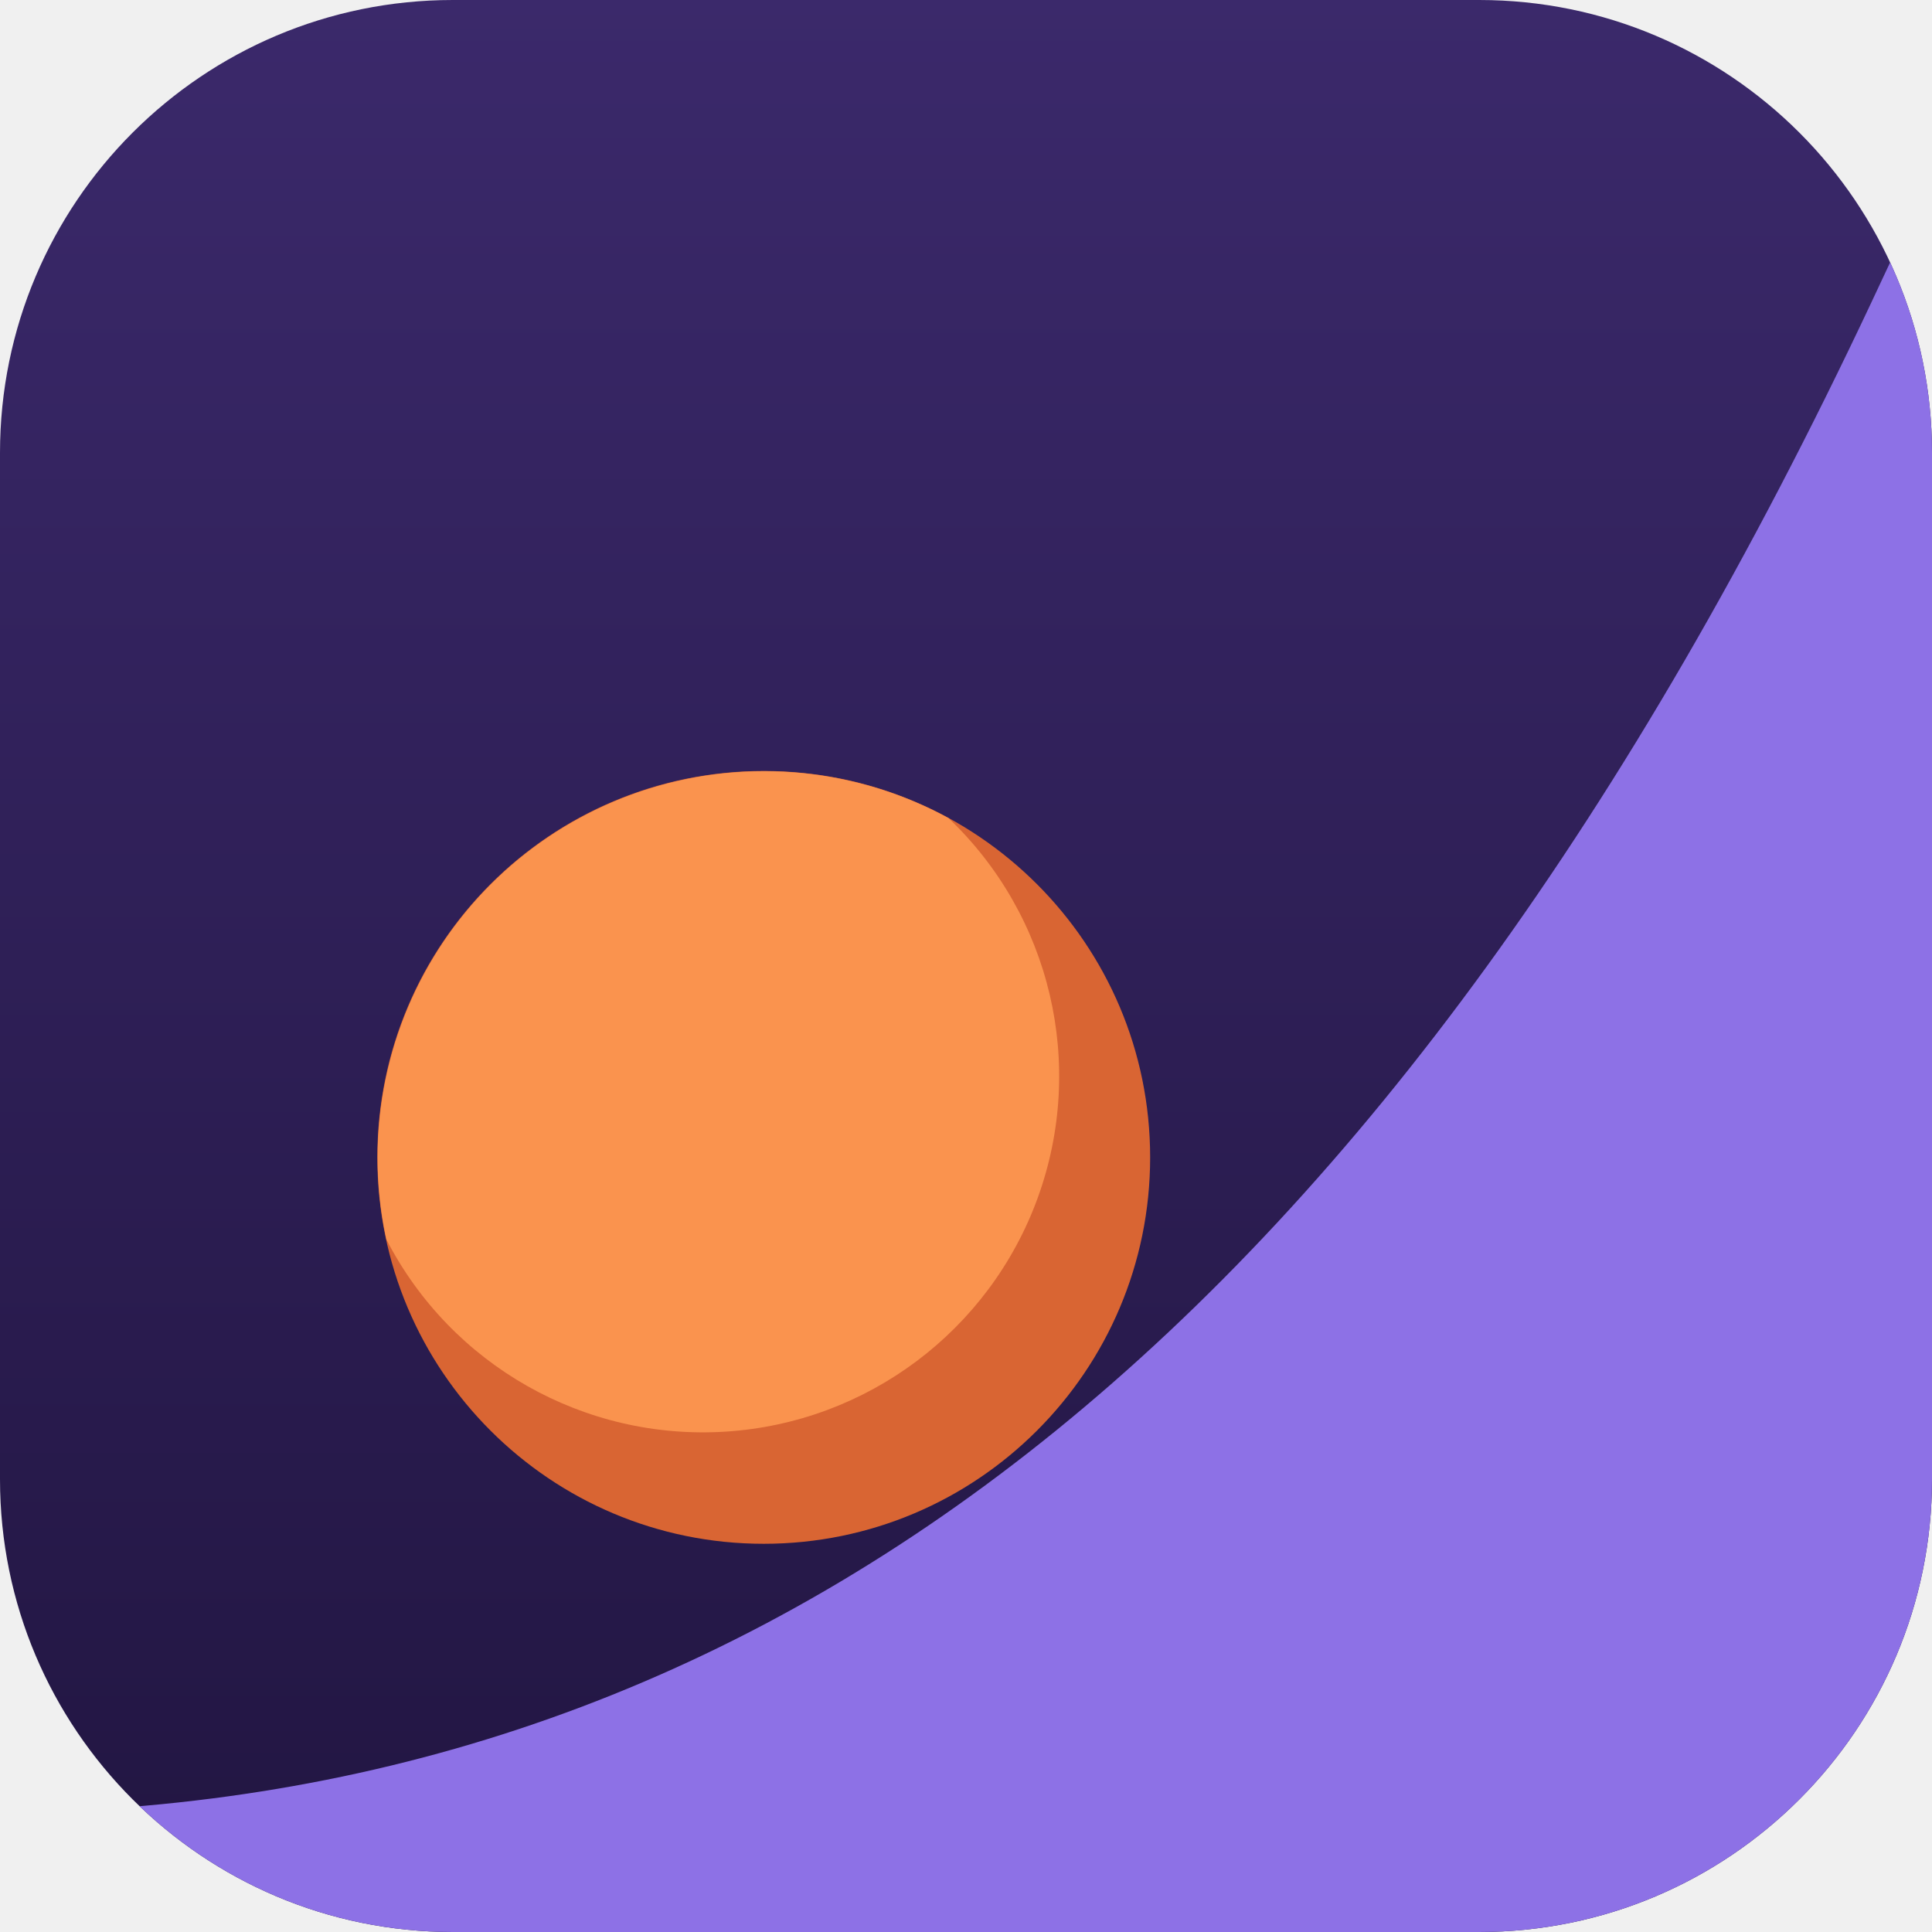
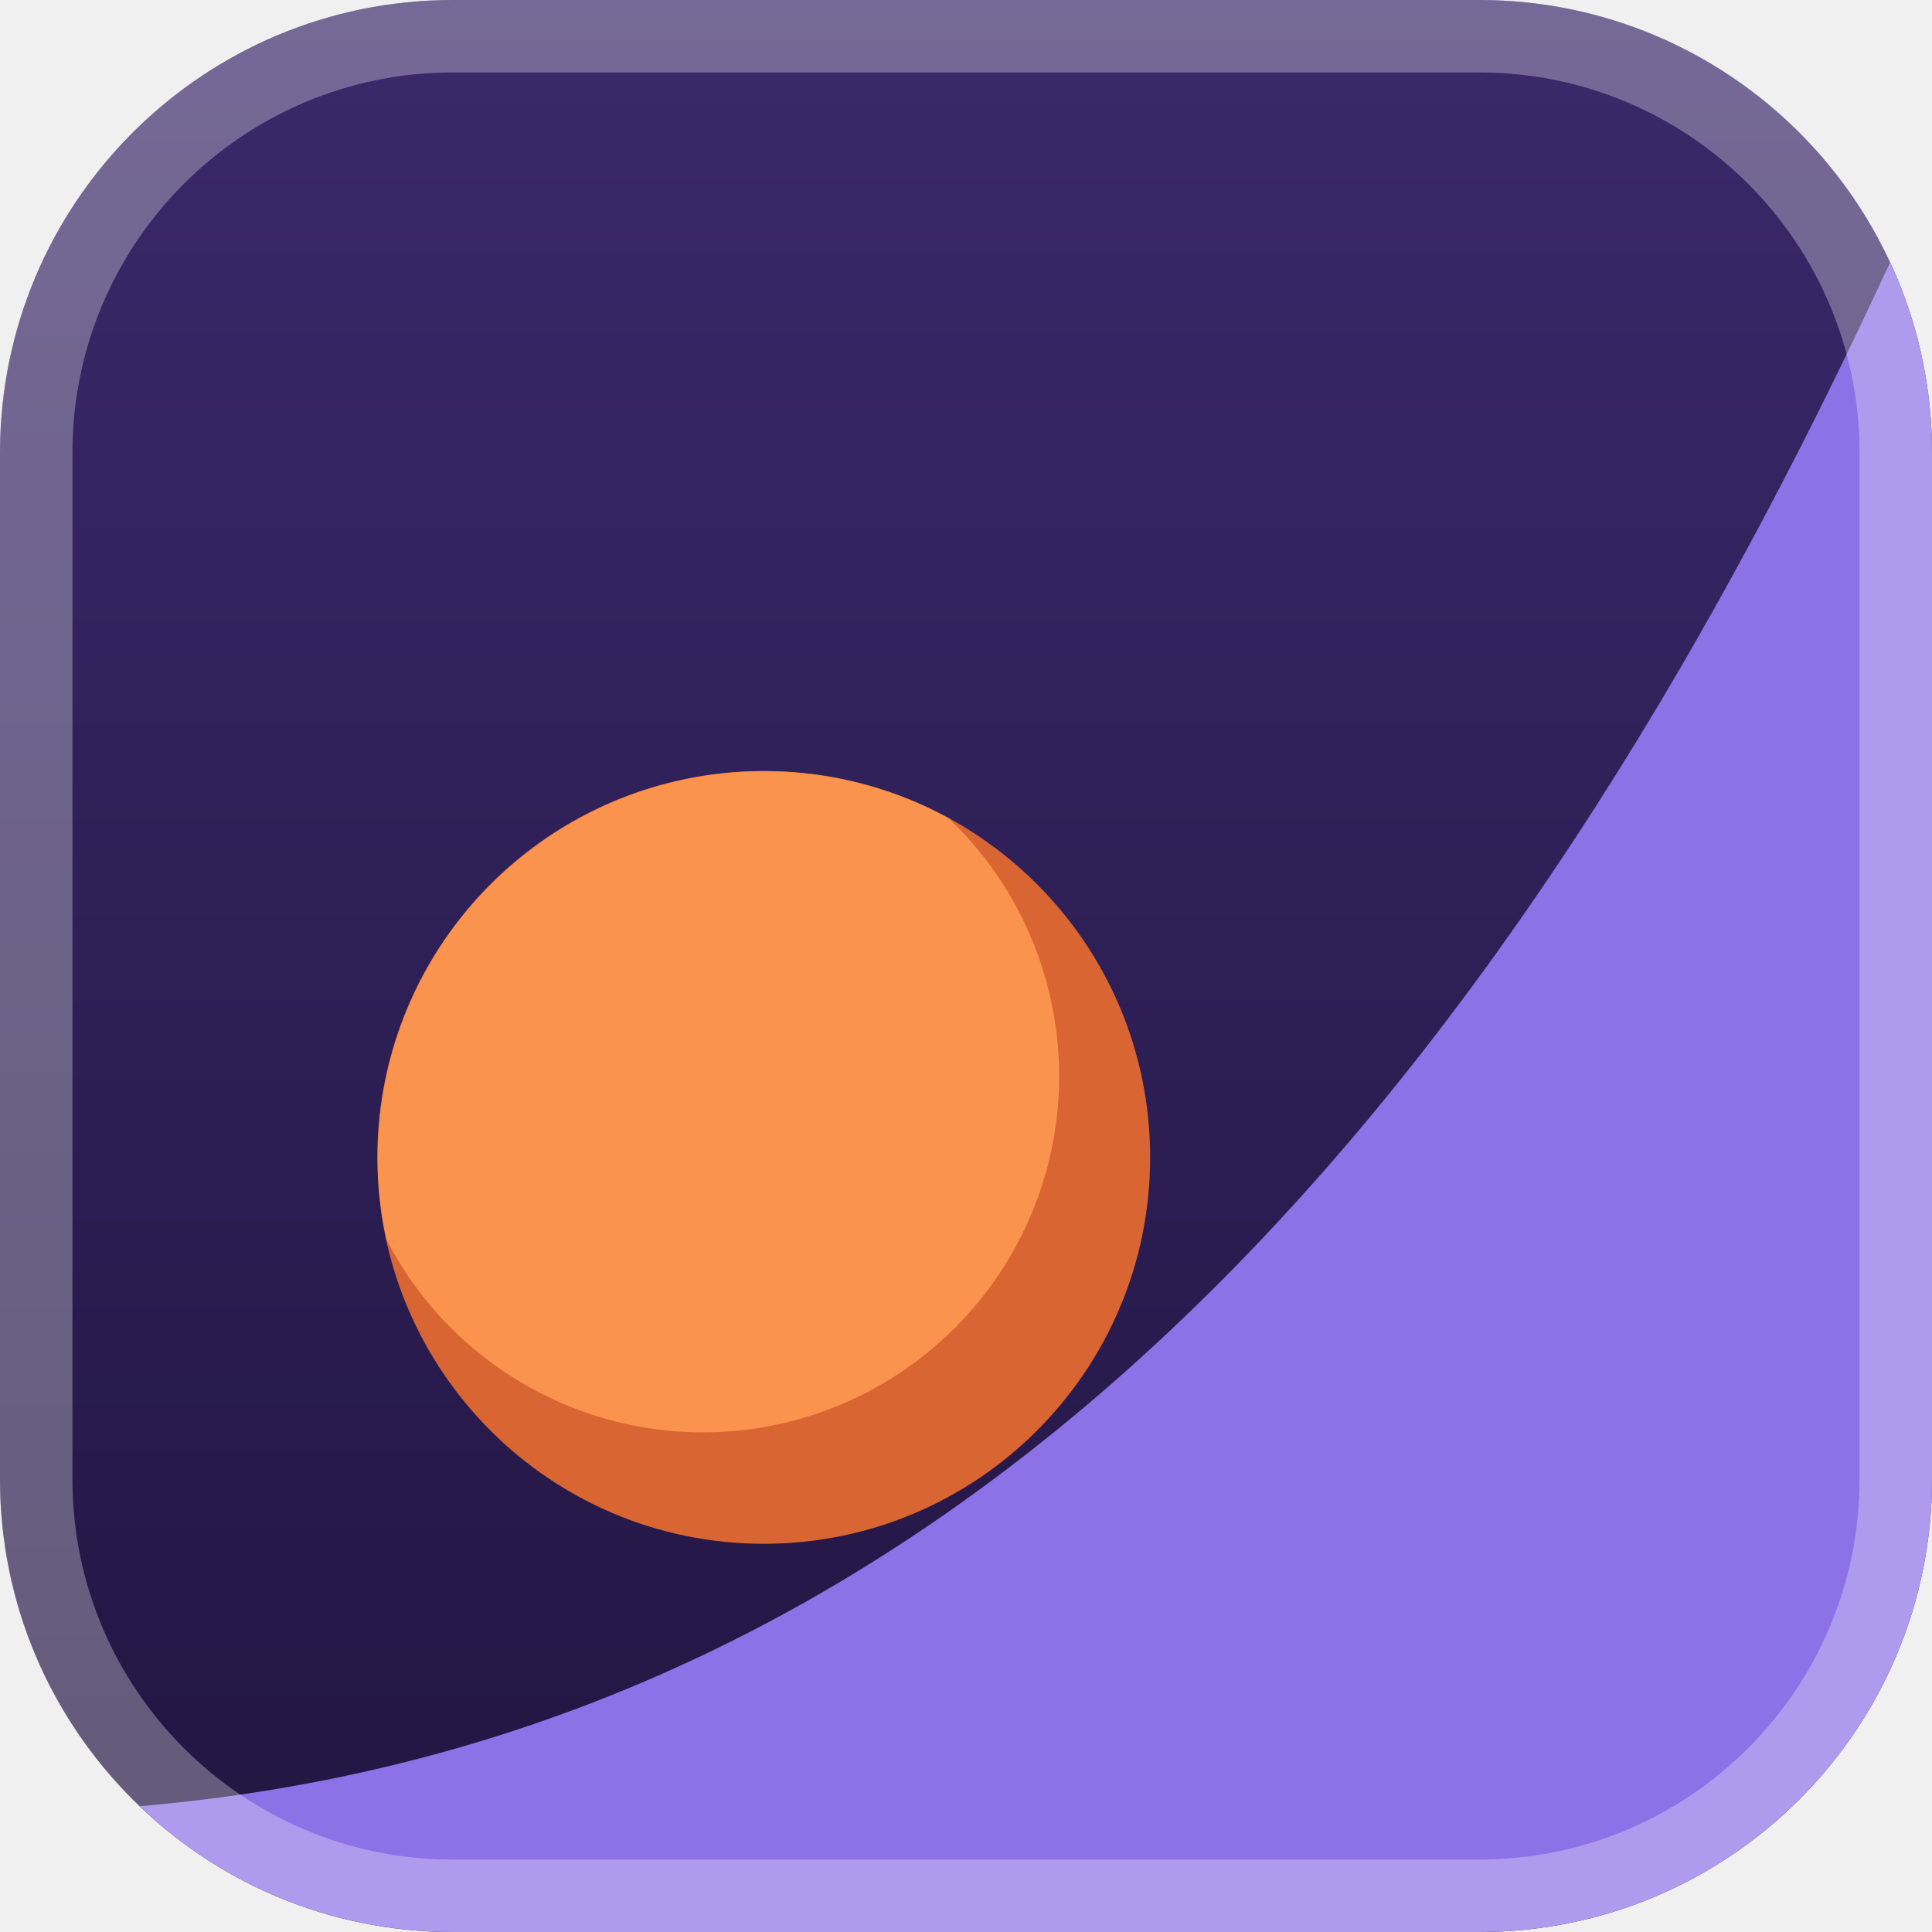
<svg xmlns="http://www.w3.org/2000/svg" viewBox="0 0 32 32">
  <defs>
    <linearGradient id="dusk" x1="0" y1="0" x2="0" y2="1">
      <stop offset="0" stop-color="#3b296b" />
      <stop offset="1" stop-color="#211541" />
    </linearGradient>
    <clipPath id="tile">
      <rect width="32" height="32" rx="7.5" />
    </clipPath>
  </defs>
  <g clip-path="url(#tile)">
    <rect width="32" height="32" fill="url(#dusk)" />
    <path d="M-1 30.05L1 30C13 29.5 23 22 31 5L32.5 1.8V33H-1Z" fill="#8d71e6" />
    <circle cx="12.65" cy="19.17" r="6.4" fill="#d96533" />
    <path d="M6.4 20.53A6.4 6.4 0 0 1 15.71 13.55A5.9 5.9 0 1 1 6.4 20.53Z" fill="#fa934e" />
  </g>
+   <rect x="0.6" y="0.6" width="30.8" height="30.8" rx="6.9" fill="none" stroke="#ffffff" stroke-opacity="0.3" stroke-width="1.2" />
</svg>
